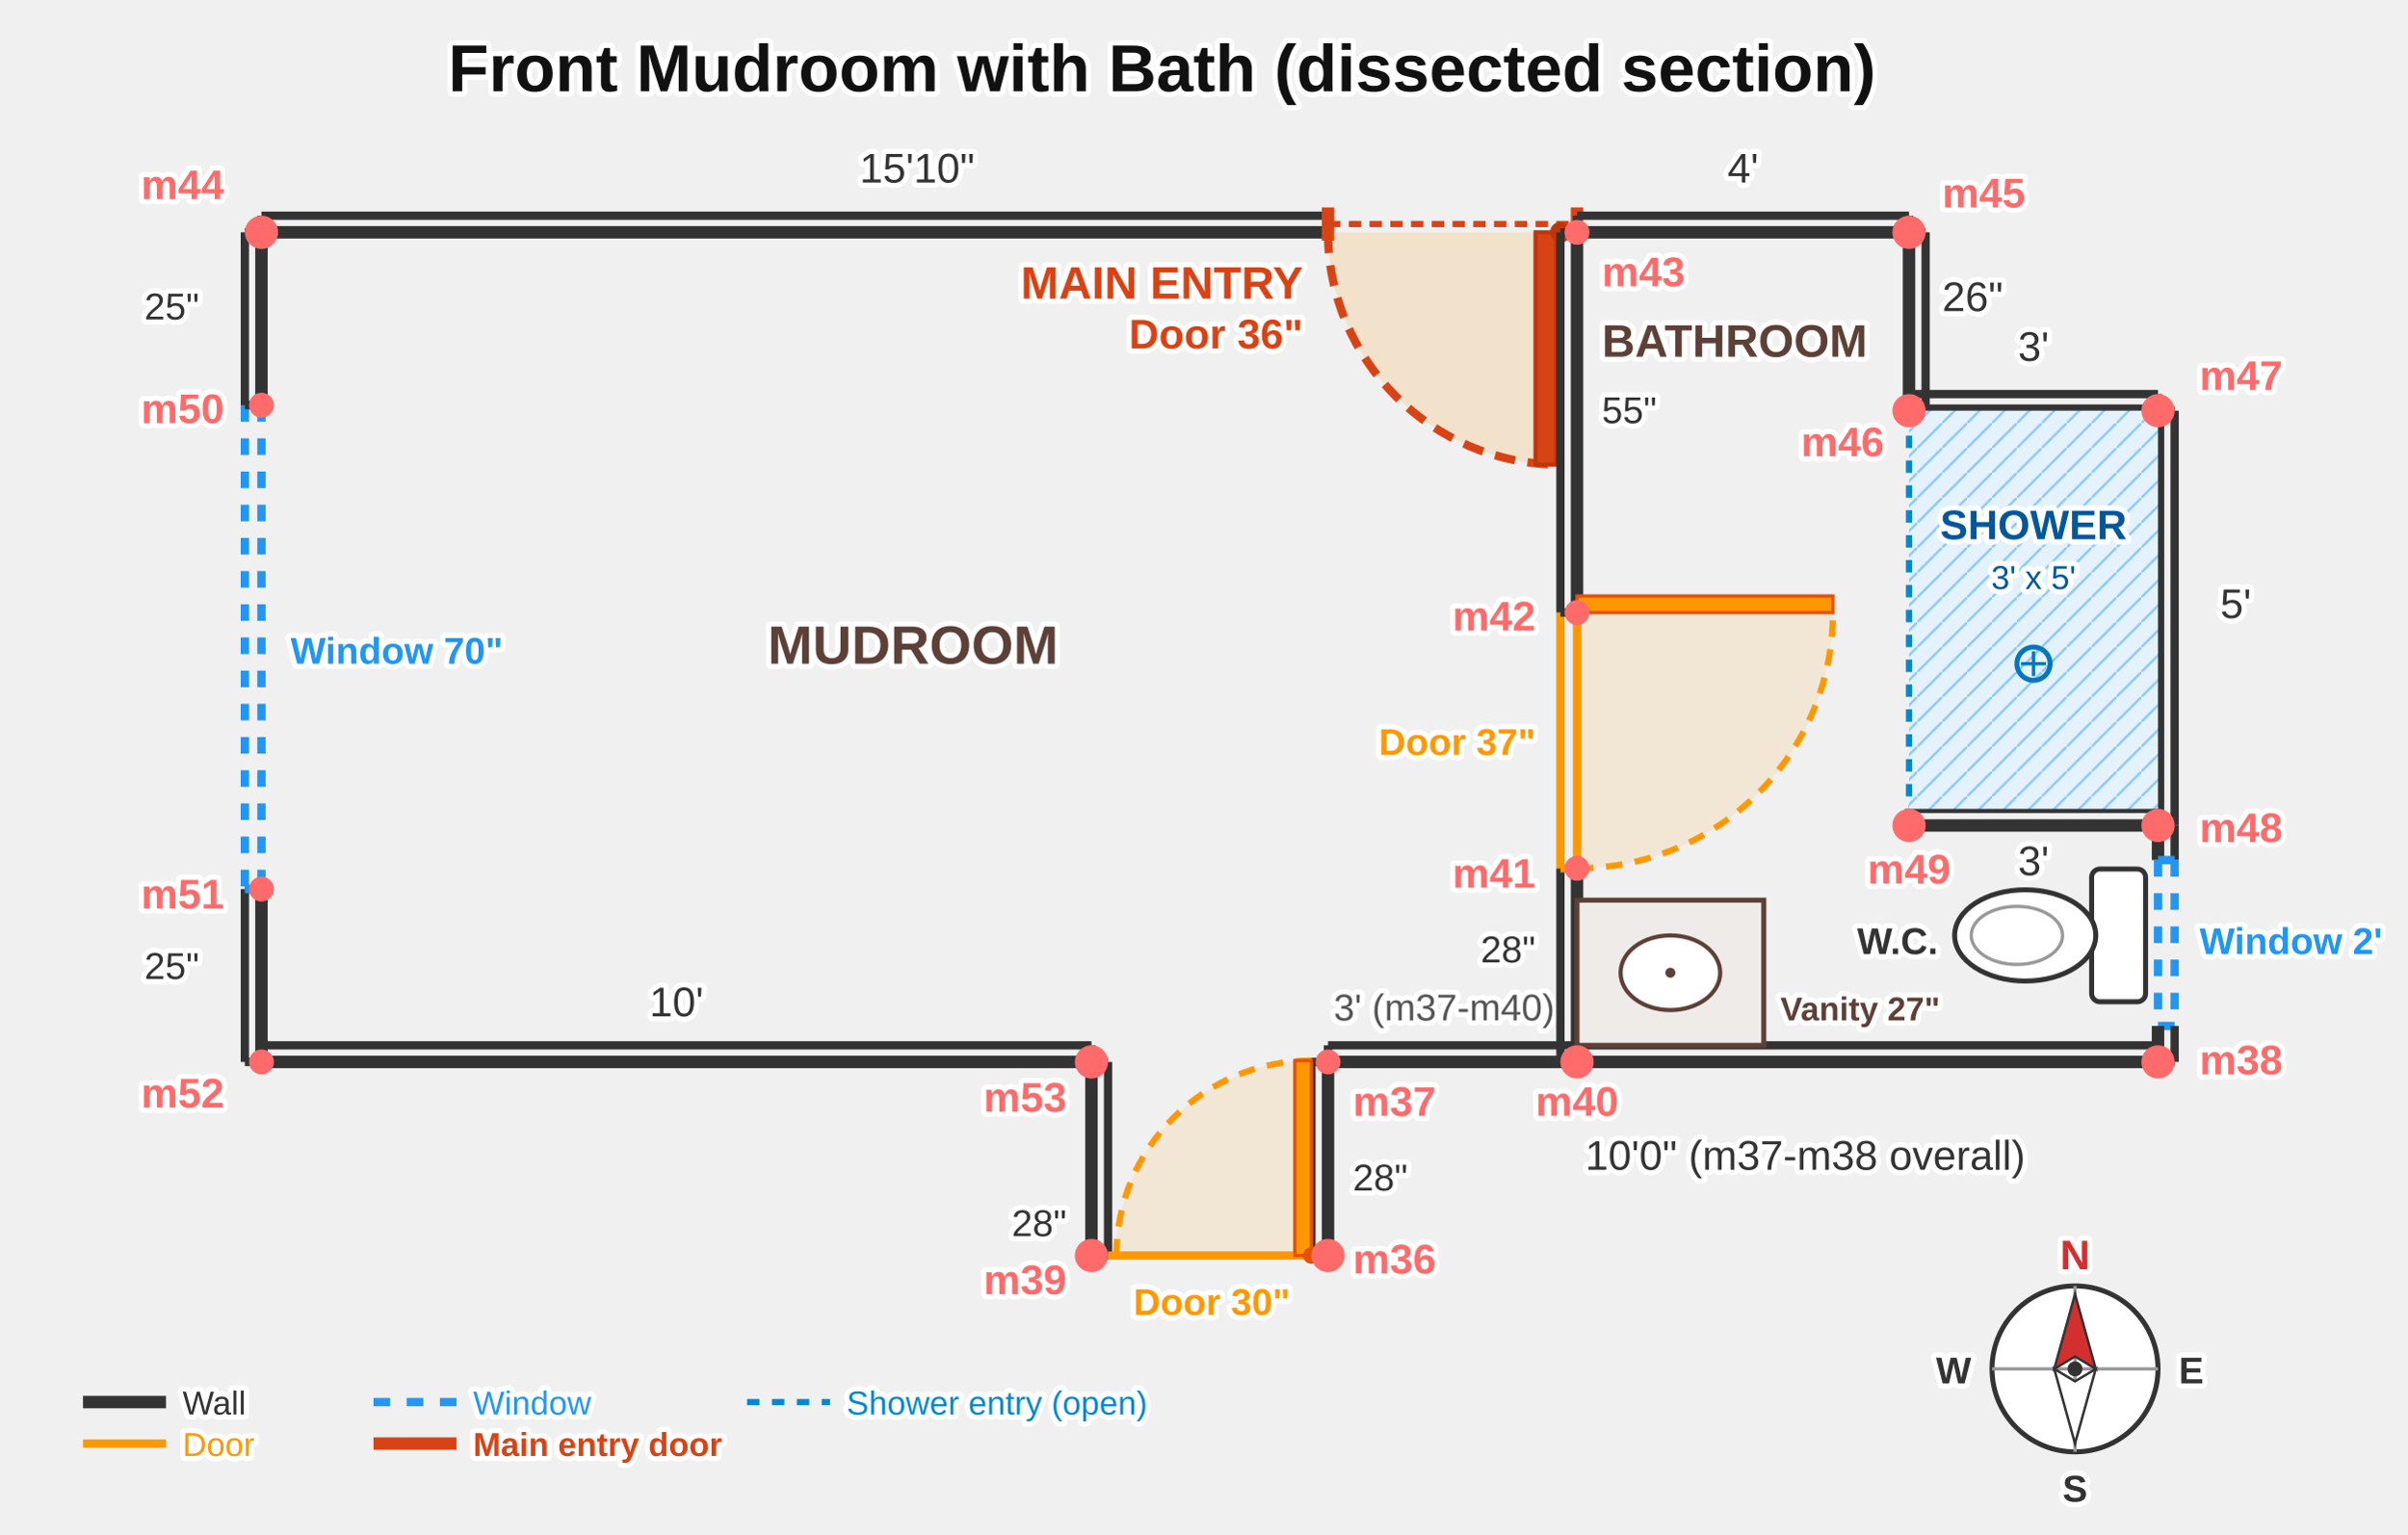
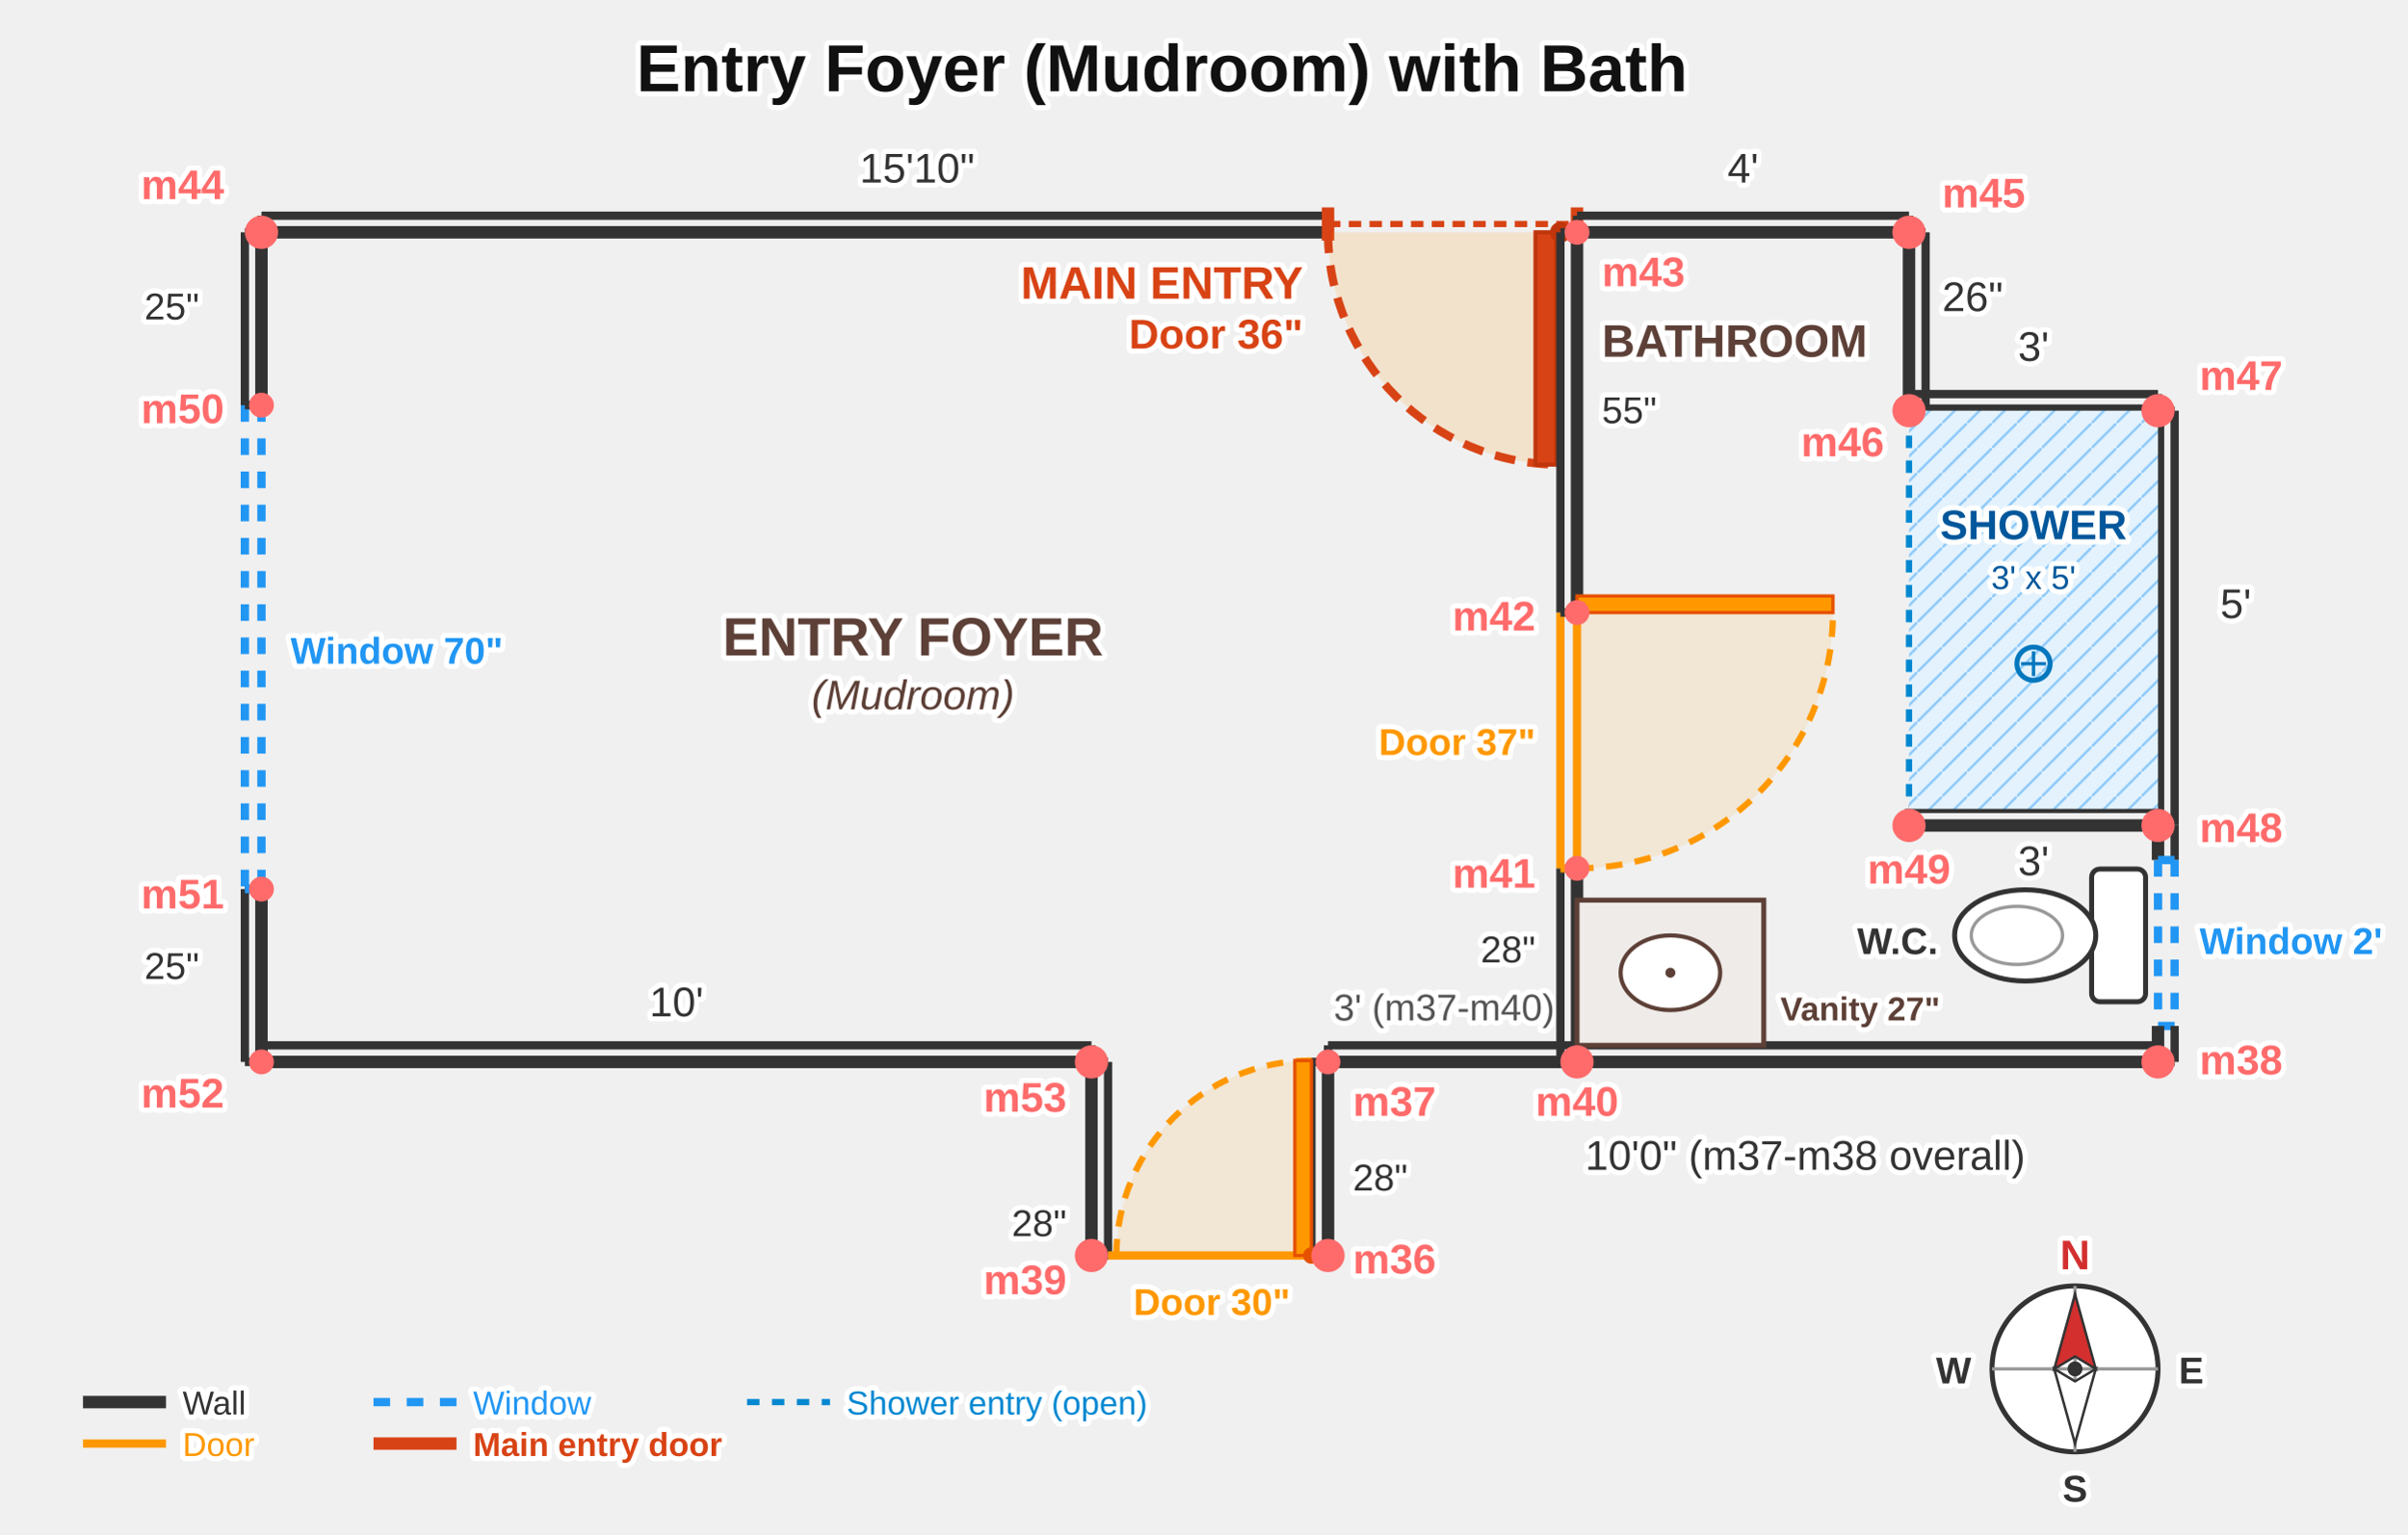
<svg xmlns="http://www.w3.org/2000/svg" viewBox="-30 -720 580 370" width="1160" height="740" style="background:#fff;font-family:Arial,Helvetica,sans-serif;">
  <style>text{paint-order:stroke;stroke:#fff;stroke-width:2.5px;stroke-linejoin:round;}</style>
-   <text x="250" y="-698" font-size="16" font-weight="bold" text-anchor="middle" fill="#111">Front Mudroom with Bath (dissected section)</text>
+   <text x="250" y="-698" font-size="16" font-weight="bold" text-anchor="middle" fill="#111">Entry Foyer (Mudroom) with Bath</text>
  <line x1="33" y1="-464" x2="233" y2="-464" stroke="#333" stroke-width="3" />
  <line x1="33" y1="-468" x2="233" y2="-468" stroke="#333" stroke-width="2" />
  <line x1="33" y1="-464" x2="33" y2="-468" stroke="#333" stroke-width="2" />
  <line x1="233" y1="-464" x2="233" y2="-468" stroke="#333" stroke-width="2" />
  <text x="133" y="-475" font-size="10" fill="#333" text-anchor="middle">10'</text>
  <line x1="33" y1="-505.67" x2="33" y2="-464" stroke="#333" stroke-width="3" />
  <line x1="29" y1="-505.67" x2="29" y2="-464" stroke="#333" stroke-width="2" />
  <line x1="33" y1="-505.67" x2="29" y2="-505.67" stroke="#333" stroke-width="2" />
  <line x1="33" y1="-464" x2="29" y2="-464" stroke="#333" stroke-width="2" />
  <text x="18" y="-484" font-size="9" fill="#333" text-anchor="end">25"</text>
  <line x1="33" y1="-622.33" x2="33" y2="-505.67" stroke="#2196F3" stroke-width="2" stroke-dasharray="4,4" />
  <line x1="29" y1="-622.33" x2="29" y2="-505.67" stroke="#2196F3" stroke-width="2" stroke-dasharray="4,4" />
  <line x1="33" y1="-622.33" x2="29" y2="-622.33" stroke="#2196F3" stroke-width="2" />
  <line x1="33" y1="-505.67" x2="29" y2="-505.67" stroke="#2196F3" stroke-width="2" />
  <text x="40" y="-560" font-size="9" fill="#2196F3" text-anchor="start" font-weight="bold">Window 70"</text>
  <line x1="33" y1="-664" x2="33" y2="-622.33" stroke="#333" stroke-width="3" />
  <line x1="29" y1="-664" x2="29" y2="-622.33" stroke="#333" stroke-width="2" />
  <line x1="33" y1="-664" x2="29" y2="-664" stroke="#333" stroke-width="2" />
  <line x1="33" y1="-622.33" x2="29" y2="-622.33" stroke="#333" stroke-width="2" />
  <text x="18" y="-643" font-size="9" fill="#333" text-anchor="end">25"</text>
  <line x1="290" y1="-664" x2="33" y2="-664" stroke="#333" stroke-width="3" />
  <line x1="290" y1="-668" x2="33" y2="-668" stroke="#333" stroke-width="2" />
  <line x1="290" y1="-664" x2="290" y2="-668" stroke="#333" stroke-width="2" />
  <line x1="33" y1="-664" x2="33" y2="-668" stroke="#333" stroke-width="2" />
  <text x="191" y="-676" font-size="10" fill="#333" text-anchor="middle">15'10"</text>
  <g id="main-entry-door">
    <line x1="290" y1="-662" x2="290" y2="-670" stroke="#d84315" stroke-width="3" />
    <line x1="350" y1="-662" x2="350" y2="-670" stroke="#d84315" stroke-width="3" />
    <line x1="290" y1="-666" x2="350" y2="-666" stroke="#d84315" stroke-width="1.5" stroke-dasharray="3,2" />
    <path d="M 346 -664 L 290 -664 A 56 56 0 0 0 346 -608 Z" fill="#ff9800" fill-opacity="0.15" stroke="none" />
    <path d="M 290 -664 A 56 56 0 0 0 346 -608" fill="none" stroke="#d84315" stroke-width="2" stroke-dasharray="5,3" />
    <rect x="340" y="-664" width="5" height="56" fill="#d84315" stroke="#bf360c" stroke-width="1" />
    <circle cx="346" cy="-664" r="2.5" fill="#bf360c" />
    <text x="284" y="-648" font-size="11" font-weight="bold" fill="#d84315" text-anchor="end">MAIN ENTRY</text>
    <text x="284" y="-636" font-size="10" font-weight="bold" fill="#d84315" text-anchor="end">Door 36"</text>
  </g>
  <line x1="350" y1="-664" x2="430" y2="-664" stroke="#333" stroke-width="3" />
  <line x1="350" y1="-668" x2="430" y2="-668" stroke="#333" stroke-width="2" />
  <line x1="350" y1="-664" x2="350" y2="-668" stroke="#333" stroke-width="2" />
  <line x1="430" y1="-664" x2="430" y2="-668" stroke="#333" stroke-width="2" />
  <text x="390" y="-676" font-size="10" fill="#333" text-anchor="middle">4'</text>
  <line x1="430" y1="-664" x2="430" y2="-621" stroke="#333" stroke-width="3" />
  <line x1="434" y1="-664" x2="434" y2="-621" stroke="#333" stroke-width="2" />
  <line x1="430" y1="-664" x2="434" y2="-664" stroke="#333" stroke-width="2" />
  <line x1="430" y1="-621" x2="434" y2="-621" stroke="#333" stroke-width="2" />
  <text x="438" y="-645" font-size="10" fill="#333" text-anchor="start">26"</text>
  <line x1="430" y1="-621" x2="490" y2="-621" stroke="#333" stroke-width="3" />
  <line x1="430" y1="-625" x2="490" y2="-625" stroke="#333" stroke-width="2" />
  <line x1="430" y1="-621" x2="430" y2="-625" stroke="#333" stroke-width="2" />
  <line x1="490" y1="-621" x2="490" y2="-625" stroke="#333" stroke-width="2" />
  <text x="460" y="-633" font-size="10" fill="#333" text-anchor="middle">3'</text>
  <line x1="490" y1="-621" x2="490" y2="-521" stroke="#333" stroke-width="3" />
  <line x1="494" y1="-621" x2="494" y2="-521" stroke="#333" stroke-width="2" />
  <line x1="490" y1="-621" x2="494" y2="-621" stroke="#333" stroke-width="2" />
  <line x1="490" y1="-521" x2="494" y2="-521" stroke="#333" stroke-width="2" />
  <text x="505" y="-571" font-size="10" fill="#333" text-anchor="start">5'</text>
  <line x1="490" y1="-521" x2="430" y2="-521" stroke="#333" stroke-width="3" />
  <line x1="490" y1="-525" x2="430" y2="-525" stroke="#333" stroke-width="2" />
  <line x1="490" y1="-521" x2="490" y2="-525" stroke="#333" stroke-width="2" />
  <line x1="430" y1="-521" x2="430" y2="-525" stroke="#333" stroke-width="2" />
  <text x="460" y="-509" font-size="10" fill="#333" text-anchor="middle">3'</text>
  <line x1="490" y1="-521" x2="490" y2="-512.67" stroke="#333" stroke-width="3" />
  <line x1="494" y1="-521" x2="494" y2="-512.67" stroke="#333" stroke-width="2" />
  <line x1="490" y1="-512.67" x2="490" y2="-472.67" stroke="#2196F3" stroke-width="2" stroke-dasharray="4,4" />
  <line x1="494" y1="-512.67" x2="494" y2="-472.67" stroke="#2196F3" stroke-width="2" stroke-dasharray="4,4" />
  <line x1="490" y1="-512.67" x2="494" y2="-512.67" stroke="#2196F3" stroke-width="2" />
  <line x1="490" y1="-472.67" x2="494" y2="-472.67" stroke="#2196F3" stroke-width="2" />
  <text x="500" y="-490" font-size="9" fill="#2196F3" text-anchor="start" font-weight="bold">Window 2'</text>
  <line x1="490" y1="-472.67" x2="490" y2="-464" stroke="#333" stroke-width="3" />
  <line x1="494" y1="-472.67" x2="494" y2="-464" stroke="#333" stroke-width="2" />
  <line x1="490" y1="-464" x2="494" y2="-464" stroke="#333" stroke-width="2" />
  <line x1="490" y1="-464" x2="290" y2="-464" stroke="#333" stroke-width="3" />
  <line x1="490" y1="-468" x2="290" y2="-468" stroke="#333" stroke-width="2" />
  <line x1="490" y1="-464" x2="490" y2="-468" stroke="#333" stroke-width="2" />
  <line x1="290" y1="-464" x2="290" y2="-468" stroke="#333" stroke-width="2" />
  <text x="405" y="-438" font-size="10" fill="#333" text-anchor="middle">10'0" (m37-m38 overall)</text>
  <text x="318" y="-474" font-size="9" fill="#555" text-anchor="middle">3' (m37-m40)</text>
  <line x1="350" y1="-464" x2="350" y2="-510.67" stroke="#333" stroke-width="3" />
  <line x1="346" y1="-464" x2="346" y2="-510.67" stroke="#333" stroke-width="2" />
  <line x1="350" y1="-464" x2="346" y2="-464" stroke="#333" stroke-width="2" />
  <line x1="350" y1="-510.67" x2="346" y2="-510.67" stroke="#333" stroke-width="2" />
  <text x="340" y="-488" font-size="9" fill="#333" text-anchor="end">28"</text>
  <line x1="350" y1="-510.67" x2="350" y2="-572.33" stroke="#ff9800" stroke-width="2" />
  <line x1="346" y1="-510.67" x2="346" y2="-572.33" stroke="#ff9800" stroke-width="2" />
  <line x1="350" y1="-510.67" x2="346" y2="-510.67" stroke="#ff9800" stroke-width="2" />
  <line x1="350" y1="-572.33" x2="346" y2="-572.33" stroke="#ff9800" stroke-width="2" />
  <text x="340" y="-538" font-size="9" fill="#ff9800" text-anchor="end" font-weight="bold">Door 37"</text>
  <line x1="350" y1="-572.33" x2="350" y2="-664" stroke="#333" stroke-width="3" />
  <line x1="346" y1="-572.33" x2="346" y2="-664" stroke="#333" stroke-width="2" />
  <line x1="350" y1="-572.33" x2="346" y2="-572.33" stroke="#333" stroke-width="2" />
  <line x1="350" y1="-664" x2="346" y2="-664" stroke="#333" stroke-width="2" />
  <text x="356" y="-618" font-size="9" fill="#333" text-anchor="start">55"</text>
  <line x1="290" y1="-464" x2="290" y2="-417.33" stroke="#333" stroke-width="3" />
  <line x1="286" y1="-464" x2="286" y2="-417.33" stroke="#333" stroke-width="2" />
  <line x1="290" y1="-464" x2="286" y2="-464" stroke="#333" stroke-width="2" />
  <line x1="290" y1="-417.33" x2="286" y2="-417.33" stroke="#333" stroke-width="2" />
  <text x="296" y="-433" font-size="9" fill="#333" text-anchor="start">28"</text>
  <line x1="233" y1="-464" x2="233" y2="-417.33" stroke="#333" stroke-width="3" />
  <line x1="237" y1="-464" x2="237" y2="-417.33" stroke="#333" stroke-width="2" />
  <line x1="233" y1="-464" x2="237" y2="-464" stroke="#333" stroke-width="2" />
  <line x1="233" y1="-417.33" x2="237" y2="-417.33" stroke="#333" stroke-width="2" />
  <text x="227" y="-422" font-size="9" fill="#333" text-anchor="end">28"</text>
  <g id="door-m39-m36">
    <line x1="237" y1="-417.33" x2="286" y2="-417.33" stroke="#ff9800" stroke-width="2" />
    <path d="M 286 -417.33 L 239 -417.33 A 47 47 0 0 1 286 -464.33 Z" fill="#ff9800" fill-opacity="0.12" stroke="none" />
    <path d="M 239 -417.33 A 47 47 0 0 1 286 -464.33" fill="none" stroke="#ff9800" stroke-width="1.5" stroke-dasharray="4,3" />
    <rect x="282" y="-464.33" width="4" height="47" fill="#ff9800" stroke="#e65100" stroke-width="0.8" />
    <circle cx="286" cy="-417.33" r="2" fill="#e65100" />
    <text x="262" y="-403" font-size="9" fill="#ff9800" text-anchor="middle" font-weight="bold">Door 30"</text>
  </g>
  <g id="door-m41-m42-swing">
    <path d="M 350 -572.33 L 350 -510.67 A 61.67 61.67 0 0 0 411.67 -572.33 Z" fill="#ff9800" fill-opacity="0.12" stroke="none" />
    <path d="M 350 -510.67 A 61.67 61.67 0 0 0 411.67 -572.33" fill="none" stroke="#ff9800" stroke-width="1.5" stroke-dasharray="4,3" />
    <rect x="350" y="-576.33" width="61.67" height="4" fill="#ff9800" stroke="#e65100" stroke-width="0.8" />
    <circle cx="350" cy="-572.33" r="2" fill="#e65100" />
  </g>
  <defs>
    <pattern id="tile" width="6" height="6" patternUnits="userSpaceOnUse">
      <rect width="6" height="6" fill="#e3f2fd" />
      <path d="M0 6 L6 0" stroke="#90caf9" stroke-width="0.6" />
    </pattern>
  </defs>
  <g id="shower">
    <rect x="430" y="-621" width="60" height="96" fill="url(#tile)" stroke="none" />
    <line x1="430" y1="-621" x2="430" y2="-525" stroke="#0288d1" stroke-width="1.5" stroke-dasharray="3,3" />
    <circle cx="460" cy="-560" r="4" fill="none" stroke="#0277bd" stroke-width="1.2" />
    <line x1="457" y1="-560" x2="463" y2="-560" stroke="#0277bd" stroke-width="0.8" />
    <line x1="460" y1="-563" x2="460" y2="-557" stroke="#0277bd" stroke-width="0.8" />
    <text x="460" y="-590" font-size="10" font-weight="bold" fill="#01579b" text-anchor="middle">SHOWER</text>
    <text x="460" y="-578" font-size="8" fill="#01579b" text-anchor="middle">3' x 5'</text>
  </g>
  <g id="wc">
    <rect x="474" y="-510.5" width="13" height="32" rx="2" fill="#fff" stroke="#333" stroke-width="1.2" />
    <ellipse cx="458" cy="-494.5" rx="17" ry="11" fill="#fff" stroke="#333" stroke-width="1.2" />
    <ellipse cx="456" cy="-494.5" rx="11" ry="7" fill="none" stroke="#999" stroke-width="0.8" />
    <text x="437" y="-490" font-size="9" font-weight="bold" fill="#333" text-anchor="end">W.C.</text>
  </g>
  <g id="vanity">
    <rect x="350" y="-503" width="45" height="35" fill="#efebe9" stroke="#5d4037" stroke-width="1.2" />
    <ellipse cx="372.5" cy="-485.5" rx="12" ry="9" fill="#fff" stroke="#5d4037" stroke-width="1" />
    <circle cx="372.5" cy="-485.5" r="1.2" fill="#5d4037" />
    <text x="399" y="-474" font-size="8" font-weight="bold" fill="#5d4037" text-anchor="start">Vanity 27"</text>
  </g>
  <text x="388" y="-634" font-size="11" font-weight="bold" fill="#5d4037" text-anchor="middle">BATHROOM</text>
-   <text x="190" y="-560" font-size="13" fill="#5d4037" text-anchor="middle" font-weight="bold">MUDROOM</text>
+   <text x="190" y="-562" font-size="13" fill="#5d4037" text-anchor="middle" font-weight="bold">ENTRY FOYER</text>
+   <text x="190" y="-549" font-size="10" fill="#5d4037" text-anchor="middle" font-style="italic">(Mudroom)</text>
  <circle cx="33" cy="-464" r="3" fill="#ff6b6b" />
  <text x="24" y="-453" font-size="10" fill="#ff6b6b" text-anchor="end" font-weight="bold">m52</text>
  <circle cx="33" cy="-505.67" r="3" fill="#ff6b6b" />
  <text x="24" y="-501" font-size="10" fill="#ff6b6b" text-anchor="end" font-weight="bold">m51</text>
  <circle cx="33" cy="-622.33" r="3" fill="#ff6b6b" />
  <text x="24" y="-618" font-size="10" fill="#ff6b6b" text-anchor="end" font-weight="bold">m50</text>
  <circle cx="33" cy="-664" r="4" fill="#ff6b6b" />
  <text x="24" y="-672" font-size="10" fill="#ff6b6b" text-anchor="end" font-weight="bold">m44</text>
  <circle cx="350" cy="-664" r="3" fill="#ff6b6b" />
  <text x="356" y="-651" font-size="10" fill="#ff6b6b" text-anchor="start" font-weight="bold">m43</text>
  <circle cx="430" cy="-664" r="4" fill="#ff6b6b" />
  <text x="438" y="-670" font-size="10" fill="#ff6b6b" text-anchor="start" font-weight="bold">m45</text>
  <circle cx="430" cy="-621" r="4" fill="#ff6b6b" />
  <text x="424" y="-610" font-size="10" fill="#ff6b6b" text-anchor="end" font-weight="bold">m46</text>
  <circle cx="490" cy="-621" r="4" fill="#ff6b6b" />
  <text x="500" y="-626" font-size="10" fill="#ff6b6b" text-anchor="start" font-weight="bold">m47</text>
  <circle cx="490" cy="-521" r="4" fill="#ff6b6b" />
  <text x="500" y="-517" font-size="10" fill="#ff6b6b" text-anchor="start" font-weight="bold">m48</text>
  <circle cx="430" cy="-521" r="4" fill="#ff6b6b" />
  <text x="430" y="-507" font-size="10" fill="#ff6b6b" text-anchor="middle" font-weight="bold">m49</text>
  <circle cx="490" cy="-464" r="4" fill="#ff6b6b" />
  <text x="500" y="-461" font-size="10" fill="#ff6b6b" text-anchor="start" font-weight="bold">m38</text>
  <circle cx="350" cy="-464" r="4" fill="#ff6b6b" />
  <text x="350" y="-451" font-size="10" fill="#ff6b6b" text-anchor="middle" font-weight="bold">m40</text>
  <circle cx="350" cy="-510.67" r="3" fill="#ff6b6b" />
  <text x="340" y="-506" font-size="10" fill="#ff6b6b" text-anchor="end" font-weight="bold">m41</text>
  <circle cx="350" cy="-572.33" r="3" fill="#ff6b6b" />
  <text x="340" y="-568" font-size="10" fill="#ff6b6b" text-anchor="end" font-weight="bold">m42</text>
  <circle cx="290" cy="-464" r="3" fill="#ff6b6b" />
  <text x="296" y="-451" font-size="10" fill="#ff6b6b" text-anchor="start" font-weight="bold">m37</text>
  <circle cx="233" cy="-464" r="4" fill="#ff6b6b" />
  <text x="227" y="-452" font-size="10" fill="#ff6b6b" text-anchor="end" font-weight="bold">m53</text>
  <circle cx="290" cy="-417.33" r="4" fill="#ff6b6b" />
  <text x="296" y="-413" font-size="10" fill="#ff6b6b" text-anchor="start" font-weight="bold">m36</text>
  <circle cx="233" cy="-417.33" r="4" fill="#ff6b6b" />
  <text x="227" y="-408" font-size="10" fill="#ff6b6b" text-anchor="end" font-weight="bold">m39</text>
  <g id="compass" transform="translate(470,-390)" font-family="Arial,Helvetica,sans-serif">
    <circle cx="0" cy="0" r="20" fill="#fff" stroke="#333" stroke-width="1.2" />
    <line x1="-20" y1="0" x2="20" y2="0" stroke="#999" stroke-width="0.8" />
    <line x1="0" y1="-20" x2="0" y2="20" stroke="#999" stroke-width="0.8" />
    <polygon points="0,-18 5,0 0,-3 -5,0" fill="#d32f2f" stroke="#333" stroke-width="0.6" />
    <polygon points="0,18 5,0 0,3 -5,0" fill="#fff" stroke="#333" stroke-width="0.6" />
    <circle cx="0" cy="0" r="1.8" fill="#333" />
    <text x="0" y="-24" font-size="10" font-weight="bold" fill="#d32f2f" text-anchor="middle">N</text>
    <text x="25" y="3.5" font-size="9" font-weight="bold" fill="#333" text-anchor="start">E</text>
    <text x="0" y="32" font-size="9" font-weight="bold" fill="#333" text-anchor="middle">S</text>
    <text x="-25" y="3.5" font-size="9" font-weight="bold" fill="#333" text-anchor="end">W</text>
  </g>
  <g font-size="8" fill="#333" transform="translate(0,48)">
    <line x1="-10" y1="-430" x2="10" y2="-430" stroke="#333" stroke-width="3" />
    <text x="14" y="-427" fill="#333">Wall</text>
    <line x1="-10" y1="-420" x2="10" y2="-420" stroke="#ff9800" stroke-width="2" />
    <text x="14" y="-417" fill="#ff9800">Door</text>
    <line x1="60" y1="-430" x2="80" y2="-430" stroke="#2196F3" stroke-width="2" stroke-dasharray="4,4" />
    <text x="84" y="-427" fill="#2196F3">Window</text>
    <line x1="150" y1="-430" x2="170" y2="-430" stroke="#0288d1" stroke-width="1.5" stroke-dasharray="3,3" />
    <text x="174" y="-427" fill="#0288d1">Shower entry (open)</text>
    <line x1="60" y1="-420" x2="80" y2="-420" stroke="#d84315" stroke-width="3" />
    <text x="84" y="-417" fill="#d84315" font-weight="bold">Main entry door</text>
  </g>
</svg>
